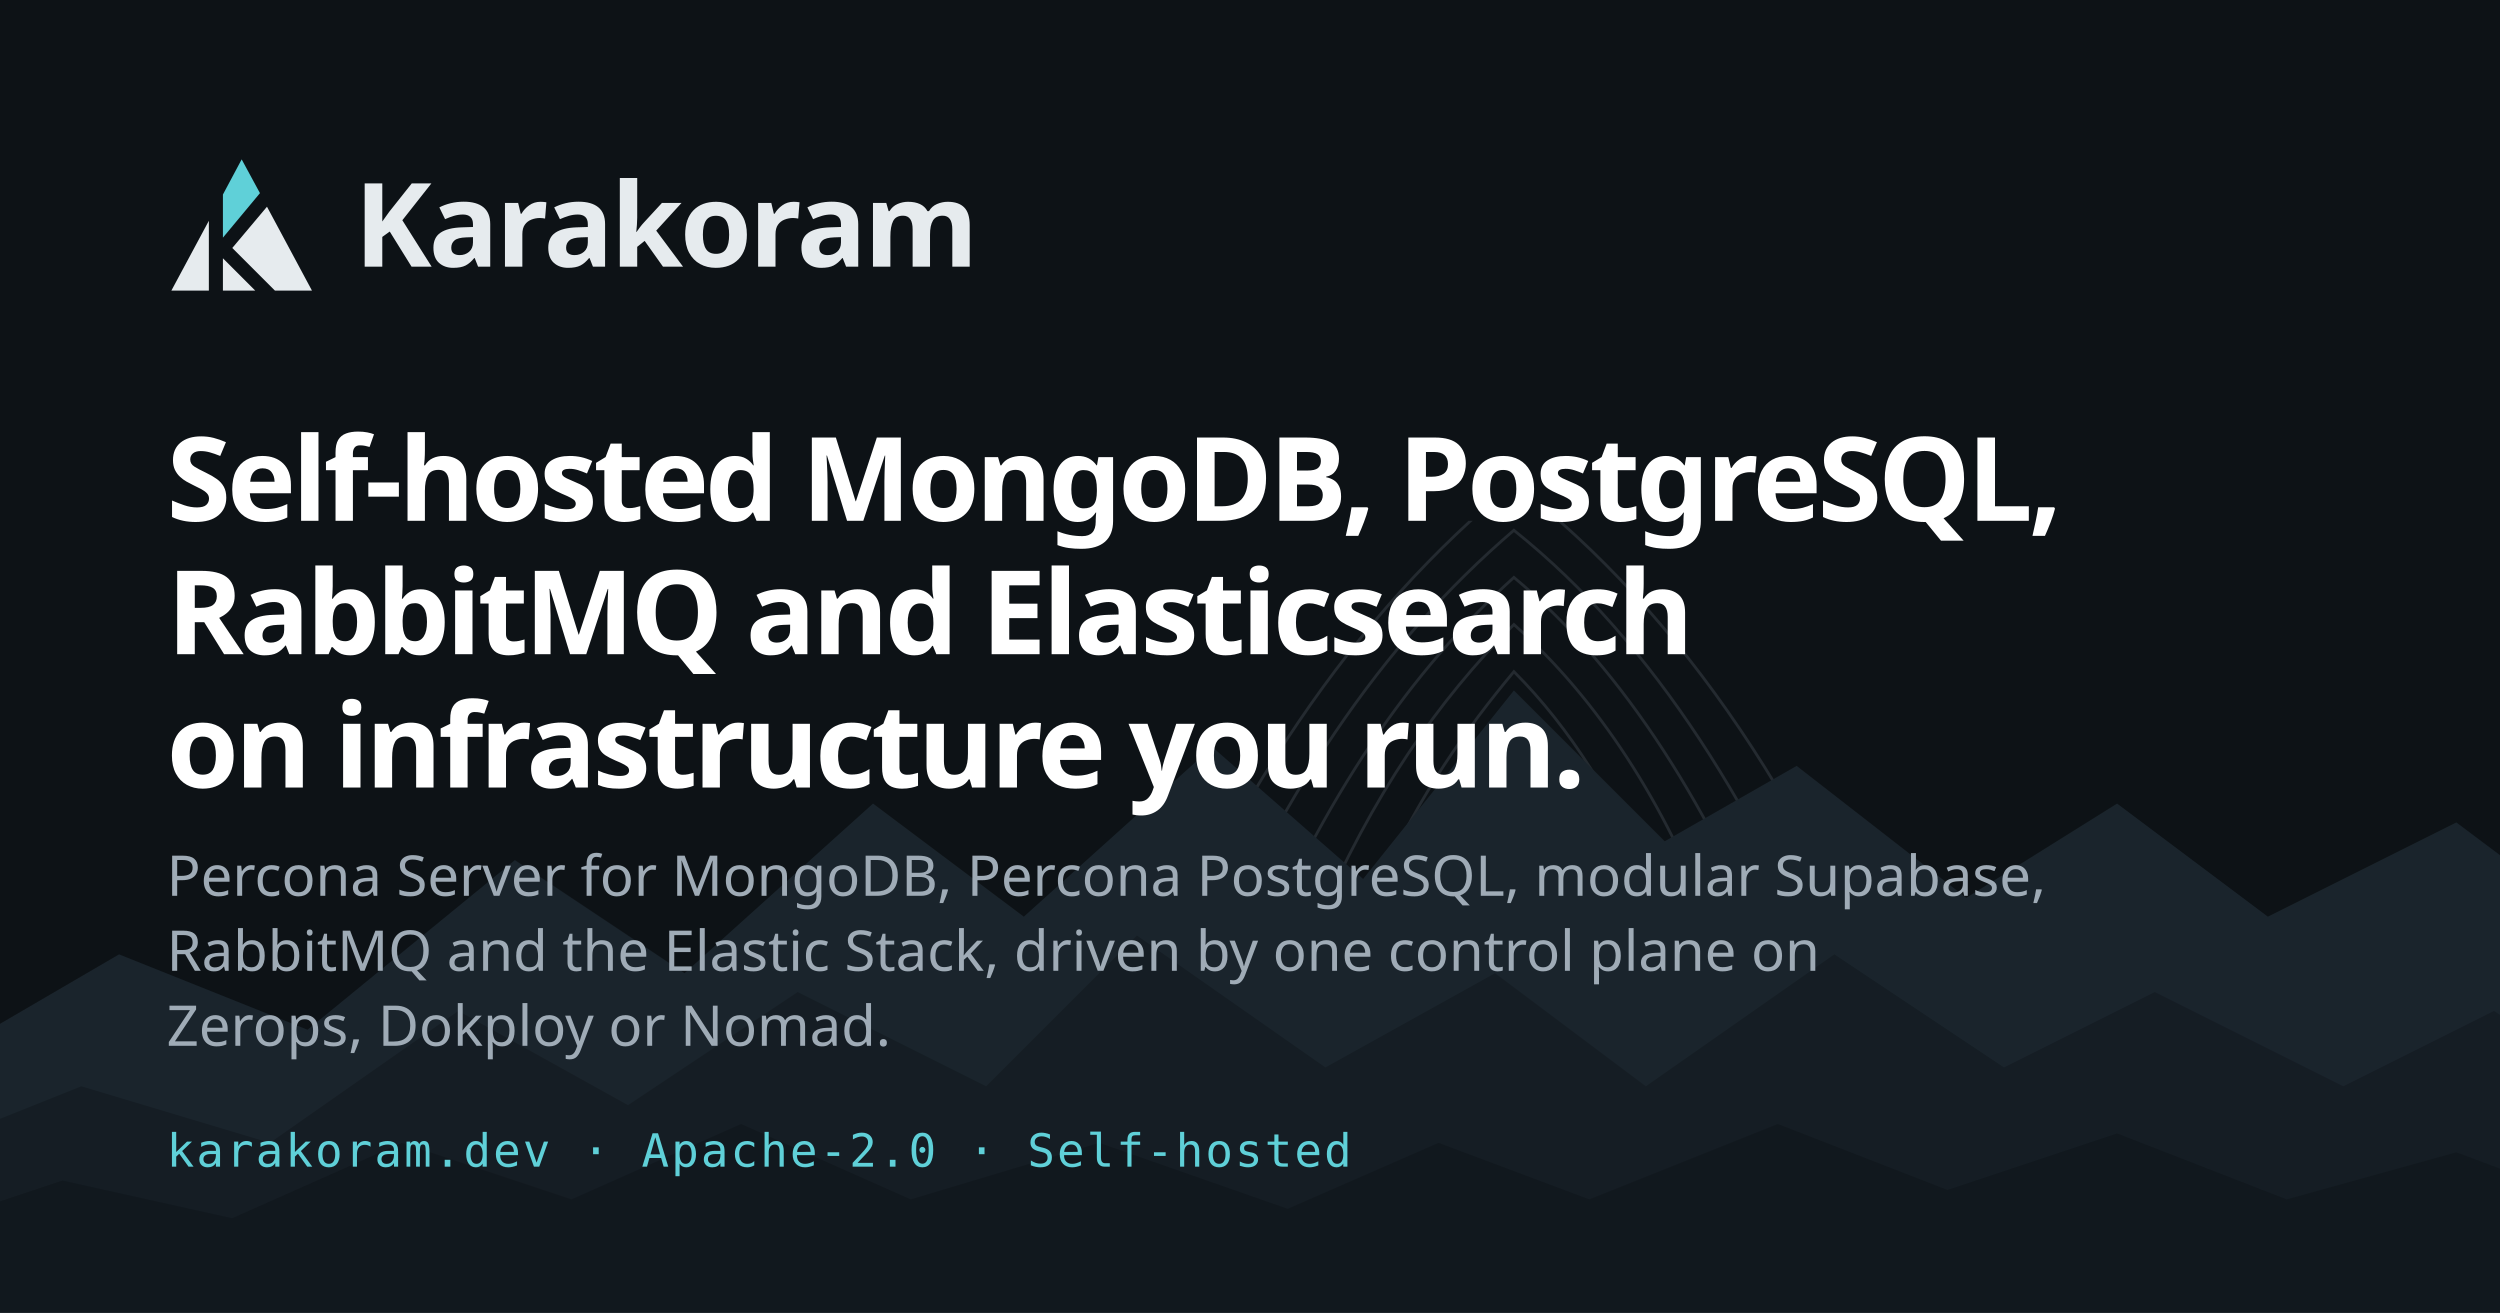
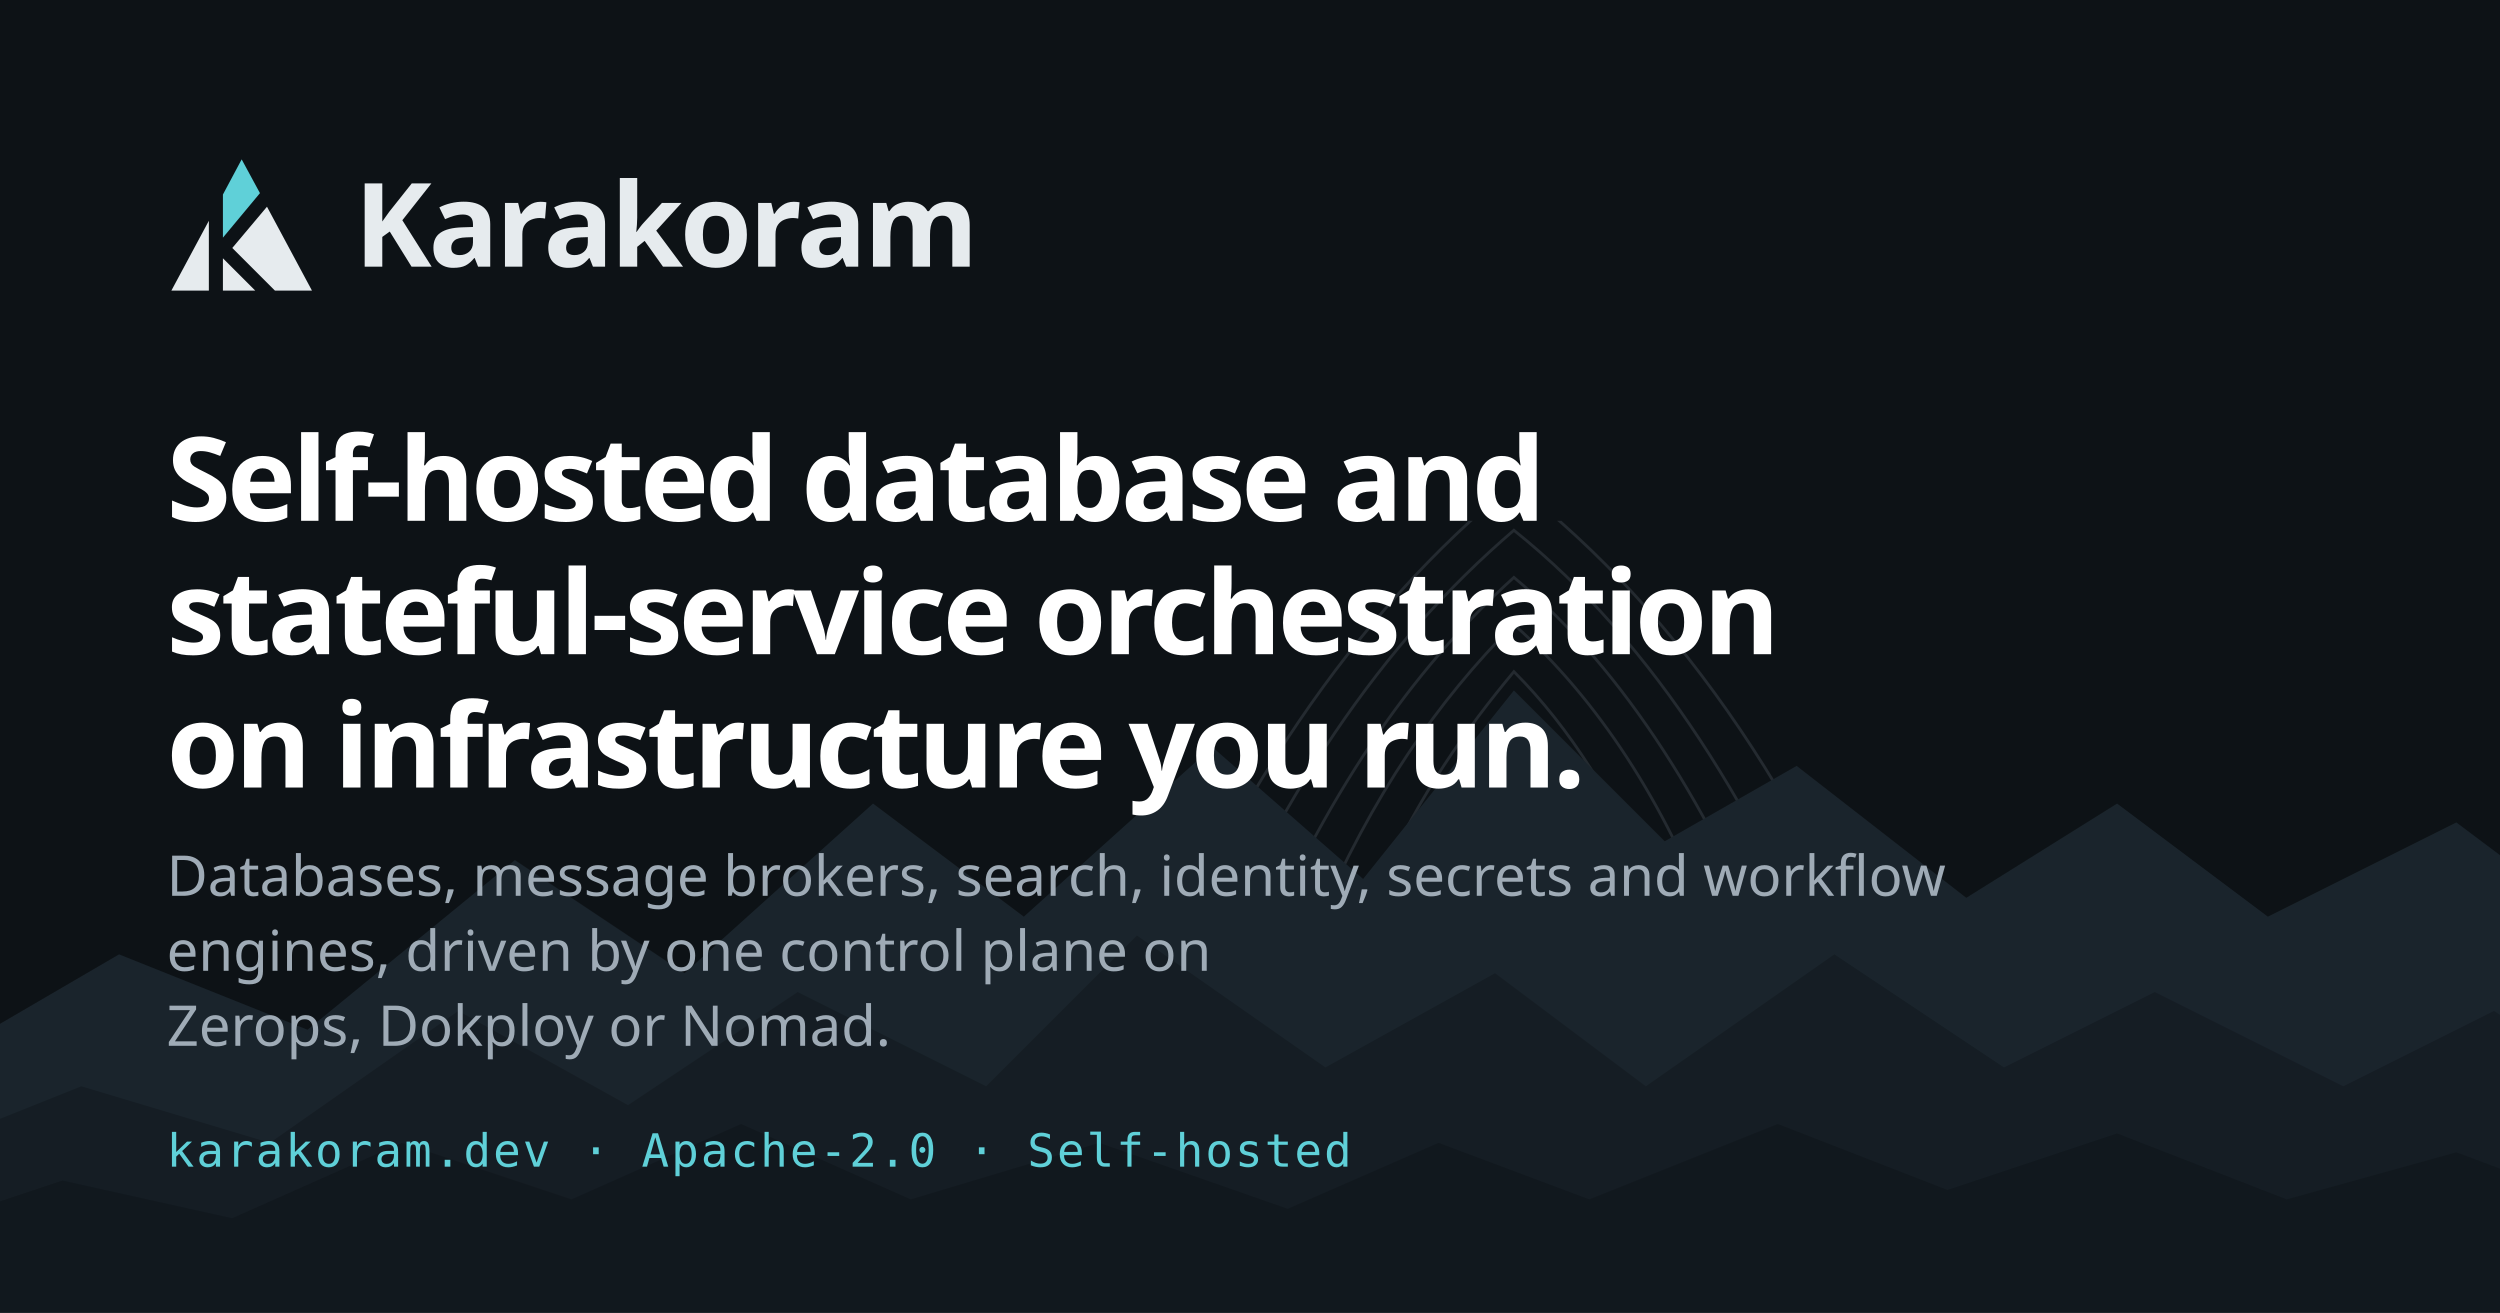
<svg xmlns="http://www.w3.org/2000/svg" width="1200" height="630" viewBox="0 0 1200 630">
  <rect width="1200" height="630" fill="#0d1216" />
  <svg x="0" y="250" width="1200" height="380" viewBox="0 0 1440 420" preserveAspectRatio="xMidYMax slice">
    <g fill="none" stroke="rgba(159,171,182,0.16)" stroke-width="1.5">
      <path d="M790 190c20-45 45-80 70-110 30 30 55 70 70 110" />
      <path d="M755 215c30-70 65-120 105-160 45 40 80 95 105 160" />
      <path d="M720 240c40-95 85-160 140-210 60 50 105 125 140 210" />
      <path d="M685 265c50-120 105-200 175-260 75 60 130 150 175 260" />
      <path d="M650 290c60-145 125-240 210-310 90 70 160 175 210 310" />
    </g>
    <path fill="#1a242c" d="M0 300l120-70 100 40 110-90 90 60 100-90 80 60 100-90 80 70 80-100 80 80 70-40 90 70 80-50 80 60 100-50 80 60V420H0z" />
    <path fill="#151d24" d="M0 340l100-40 100 30 100-70 90 50 90-60 100 50 80-80 100 70 90-50 80 60 100-70 90 60 80-40 100 50 80-40 60 40V420H0z" />
    <path fill="#11181e" d="M0 380l90-30 90 20 90-40 90 30 90-40 90 40 100-30 100 35 80-35 80 30 100-40 90 35 90-30 90 35 90-25 80 30V420H0z" />
  </svg>
  <g transform="translate(80 72) scale(2.25)" fill="#e6ebee">
    <path d="M1 30 9 15.1V30Z" />
    <path fill="#5fd0d8" d="M16 2 19.9 9.2 12 18.7V9.5Z" />
    <path d="M14 20.9 21.4 12.1 31 30h-7.9Z" />
    <path d="M12 23.1 18.9 30H12Z" />
  </g>
  <text x="170" y="128" font-family="Instrument Sans, sans-serif" font-weight="650" font-size="56" letter-spacing="-1.5" fill="#e6ebee">Karakoram</text>
  <text font-family="Instrument Sans, sans-serif" font-weight="620" font-size="56" letter-spacing="-1.9" fill="#ffffff">
-     <tspan x="80" y="250">Self-hosted MongoDB, PostgreSQL,</tspan>
-     <tspan x="80" y="314">RabbitMQ and Elasticsearch</tspan>
+     <tspan x="80" y="250">Self-hosted database and</tspan>
+     <tspan x="80" y="314">stateful-service orchestration</tspan>
    <tspan x="80" y="378">on infrastructure you run.</tspan>
  </text>
  <text font-family="Instrument Sans, sans-serif" font-weight="450" font-size="27" fill="#9fabb6">
-     <tspan x="80" y="430">Percona Server for MongoDB, Percona PostgreSQL, modular Supabase,</tspan>
-     <tspan x="80" y="466">RabbitMQ and the Elastic Stack, driven by one control plane on</tspan>
+     <tspan x="80" y="430">Databases, message brokers, search, identity, secrets and workflow</tspan>
+     <tspan x="80" y="466">engines, driven by one control plane on</tspan>
    <tspan x="80" y="502">Zerops, Dokploy or Nomad.</tspan>
  </text>
  <text x="80" y="560" font-family="JetBrains Mono, monospace" font-weight="500" font-size="22" letter-spacing="1" fill="#5fd0d8">karakoram.dev  ·  Apache-2.0  ·  Self-hosted</text>
</svg>
